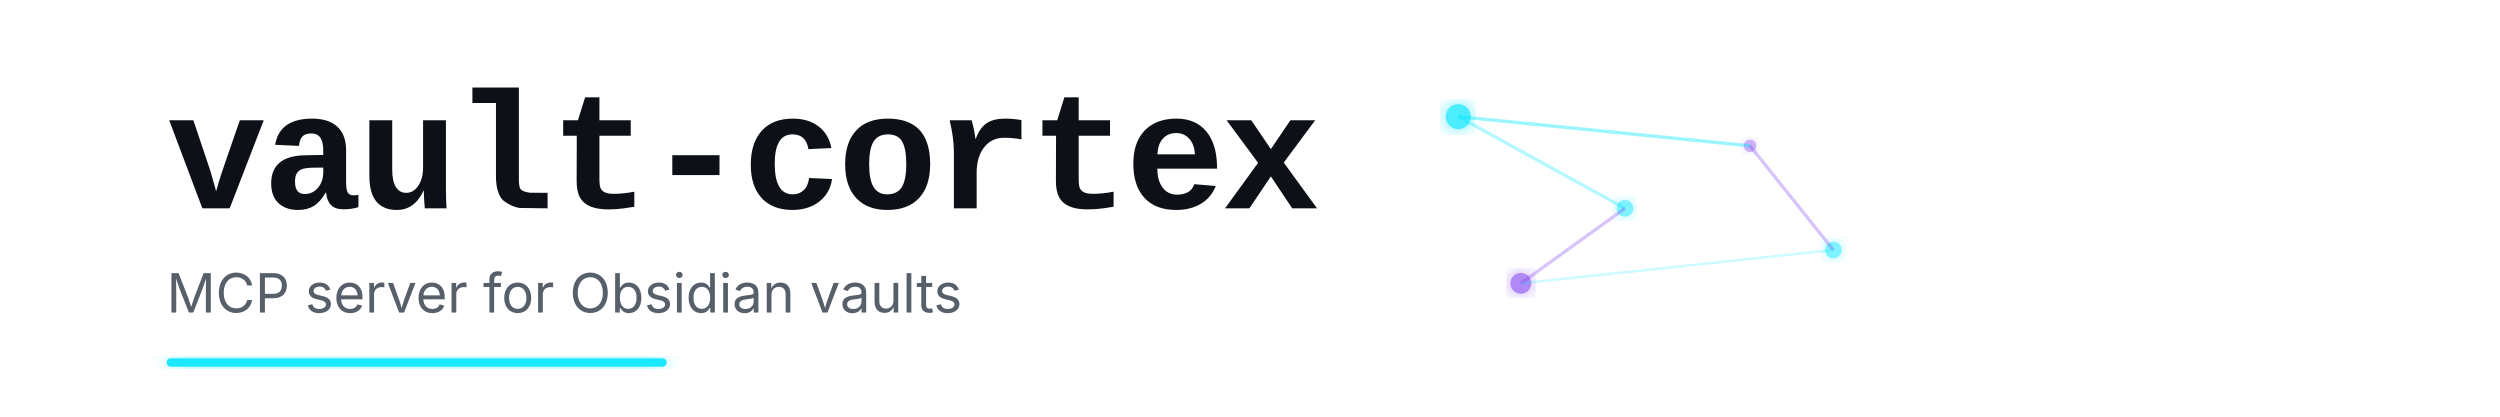
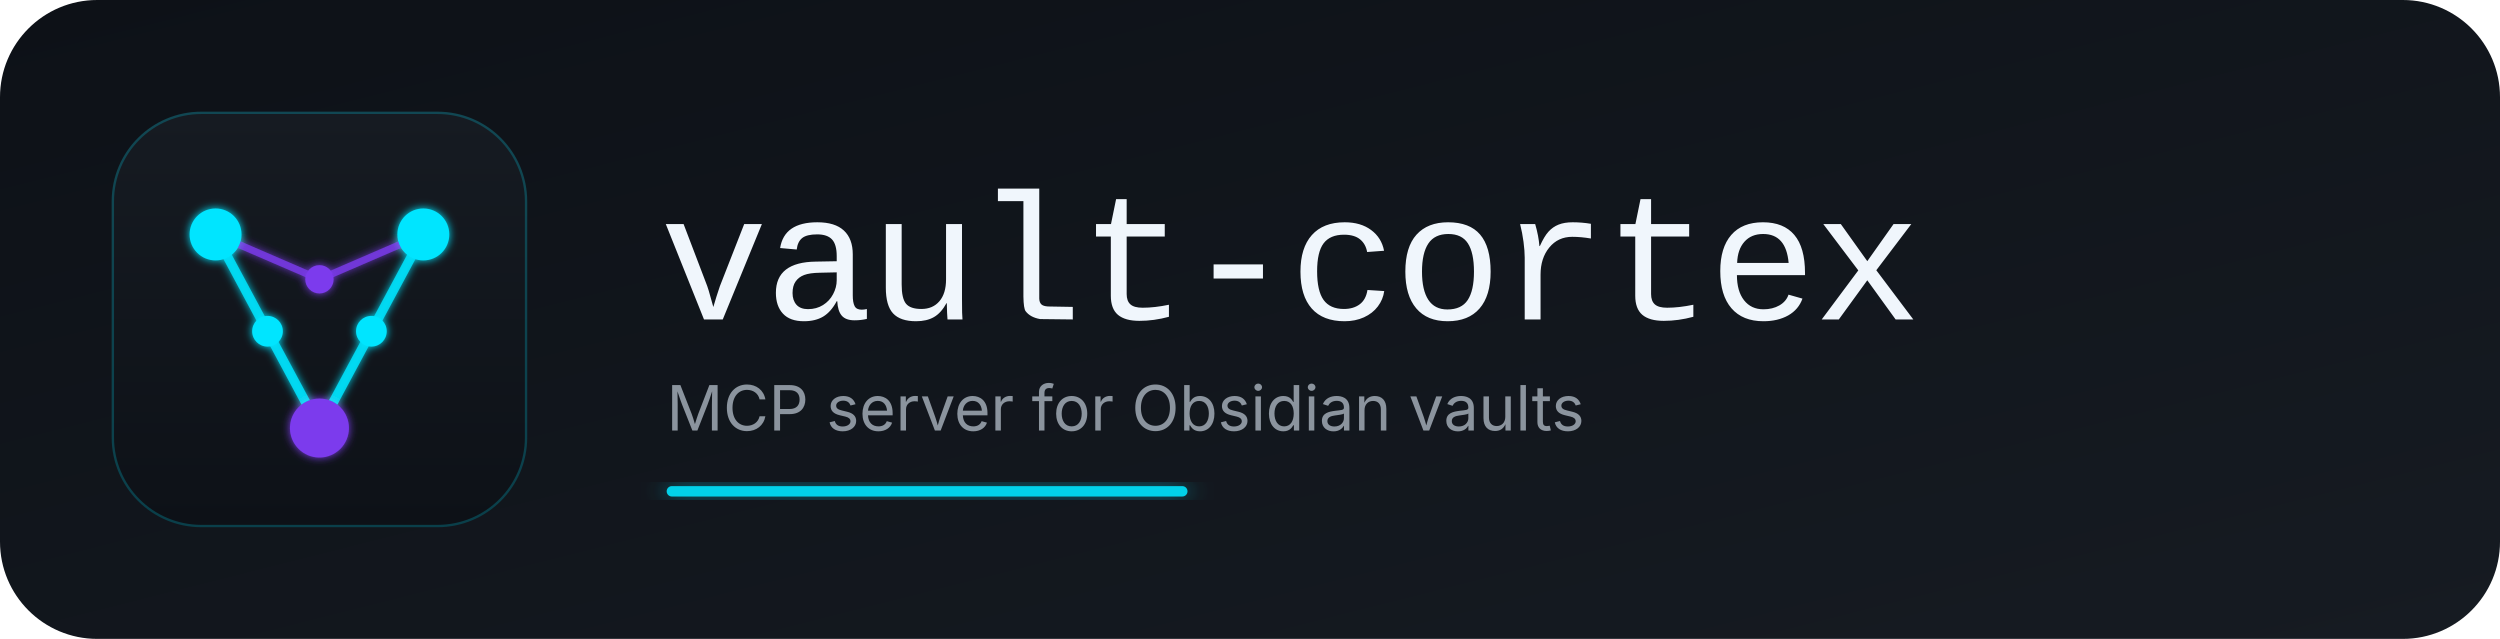
- <svg xmlns="http://www.w3.org/2000/svg" width="600" height="100" viewBox="0 0 600 100" fill="none">
+ <svg xmlns="http://www.w3.org/2000/svg" width="720" height="184" viewBox="0 0 720 184" fill="none">
  <defs>
-     <filter id="neon-glow" x="-20%" y="-20%" width="140%" height="140%">
-       <feGaussianBlur in="SourceGraphic" stdDeviation="2" result="blur" />
+     <linearGradient id="bgGrad" x1="0" y1="0" x2="1" y2="1">
+       <stop offset="0" stop-color="#0d1117" />
+       <stop offset="1" stop-color="#161b22" />
+     </linearGradient>
+     <linearGradient id="tileGrad" x1="0" y1="0" x2="0" y2="1">
+       <stop offset="0" stop-color="#161b22" />
+       <stop offset="1" stop-color="#0d1117" />
+     </linearGradient>
+     <filter id="glow" x="-30%" y="-30%" width="160%" height="160%">
+       <feGaussianBlur in="SourceGraphic" stdDeviation="3.5" result="blur" />
      <feMerge>
        <feMergeNode in="blur" />
        <feMergeNode in="SourceGraphic" />
      </feMerge>
    </filter>
  </defs>
-   <text x="40" y="50" font-family="'JetBrains Mono', 'Fira Code', 'SF Mono', 'Courier New', monospace" font-size="40" font-weight="900" fill="#0d1117" letter-spacing="-1">vault-cortex</text>
-   <text x="40" y="75" font-family="'Inter', -apple-system, sans-serif" font-size="13" font-weight="400" fill="#57606a">MCP server for Obsidian vaults</text>
-   <rect x="40" y="86" width="120" height="2" rx="1" fill="#00e5ff" filter="url(#neon-glow)" opacity="0.9" />
-   <circle cx="350" cy="28" r="3" fill="#00e5ff" filter="url(#neon-glow)" opacity="0.7" />
-   <circle cx="390" cy="50" r="2" fill="#00e5ff" filter="url(#neon-glow)" opacity="0.5" />
-   <circle cx="365" cy="68" r="2.5" fill="#7c3aed" filter="url(#neon-glow)" opacity="0.6" />
-   <circle cx="420" cy="35" r="1.5" fill="#7c3aed" filter="url(#neon-glow)" opacity="0.4" />
-   <circle cx="440" cy="60" r="2" fill="#00e5ff" filter="url(#neon-glow)" opacity="0.5" />
-   <line x1="350" y1="28" x2="390" y2="50" stroke="#00e5ff" stroke-width="0.8" opacity="0.3" />
-   <line x1="390" y1="50" x2="365" y2="68" stroke="#7c3aed" stroke-width="0.8" opacity="0.3" />
-   <line x1="350" y1="28" x2="420" y2="35" stroke="#00e5ff" stroke-width="0.8" opacity="0.4" />
-   <line x1="420" y1="35" x2="440" y2="60" stroke="#7c3aed" stroke-width="0.8" opacity="0.3" />
-   <line x1="365" y1="68" x2="440" y2="60" stroke="#00e5ff" stroke-width="0.6" opacity="0.2" />
+   <rect x="0" y="0" width="720" height="184" rx="28" fill="url(#bgGrad)" />
+   <g transform="translate(24,24) scale(0.34)">
+     <rect x="24" y="24" width="352" height="352" rx="76" fill="url(#tileGrad)" />
+     <rect x="25" y="25" width="350" height="350" rx="75" fill="none" stroke="#00e5ff" stroke-width="2" opacity="0.22" />
+     <g filter="url(#glow)" stroke-linecap="round">
+       <line x1="112" y1="128" x2="156" y2="210" stroke="#00e5ff" stroke-width="8" opacity="0.85" />
+       <line x1="156" y1="210" x2="200" y2="292" stroke="#00e5ff" stroke-width="8" opacity="0.85" />
+       <line x1="288" y1="128" x2="244" y2="210" stroke="#00e5ff" stroke-width="8" opacity="0.85" />
+       <line x1="244" y1="210" x2="200" y2="292" stroke="#00e5ff" stroke-width="8" opacity="0.85" />
+       <line x1="112" y1="128" x2="200" y2="166" stroke="#7c3aed" stroke-width="6" opacity="0.8" />
+       <line x1="288" y1="128" x2="200" y2="166" stroke="#7c3aed" stroke-width="6" opacity="0.8" />
+       <circle cx="112" cy="128" r="22" fill="#00e5ff" />
+       <circle cx="288" cy="128" r="22" fill="#00e5ff" />
+       <circle cx="156" cy="210" r="13" fill="#00e5ff" />
+       <circle cx="244" cy="210" r="13" fill="#00e5ff" />
+       <circle cx="200" cy="166" r="12" fill="#7c3aed" />
+       <circle cx="200" cy="292" r="25" fill="#7c3aed" />
+     </g>
+   </g>
+   <text x="190" y="92" font-family="'JetBrains Mono', 'Fira Code', 'SF Mono', 'Courier New', monospace" font-size="52" font-weight="500" fill="#f0f6fc" letter-spacing="-1">vault-cortex</text>
+   <text x="192" y="124" font-family="'Inter', -apple-system, sans-serif" font-size="18" font-weight="400" fill="#8b949e">MCP server for Obsidian vaults</text>
+   <rect x="192" y="140" width="150" height="3" rx="1.5" fill="#00e5ff" filter="url(#glow)" opacity="0.9" />
</svg>
